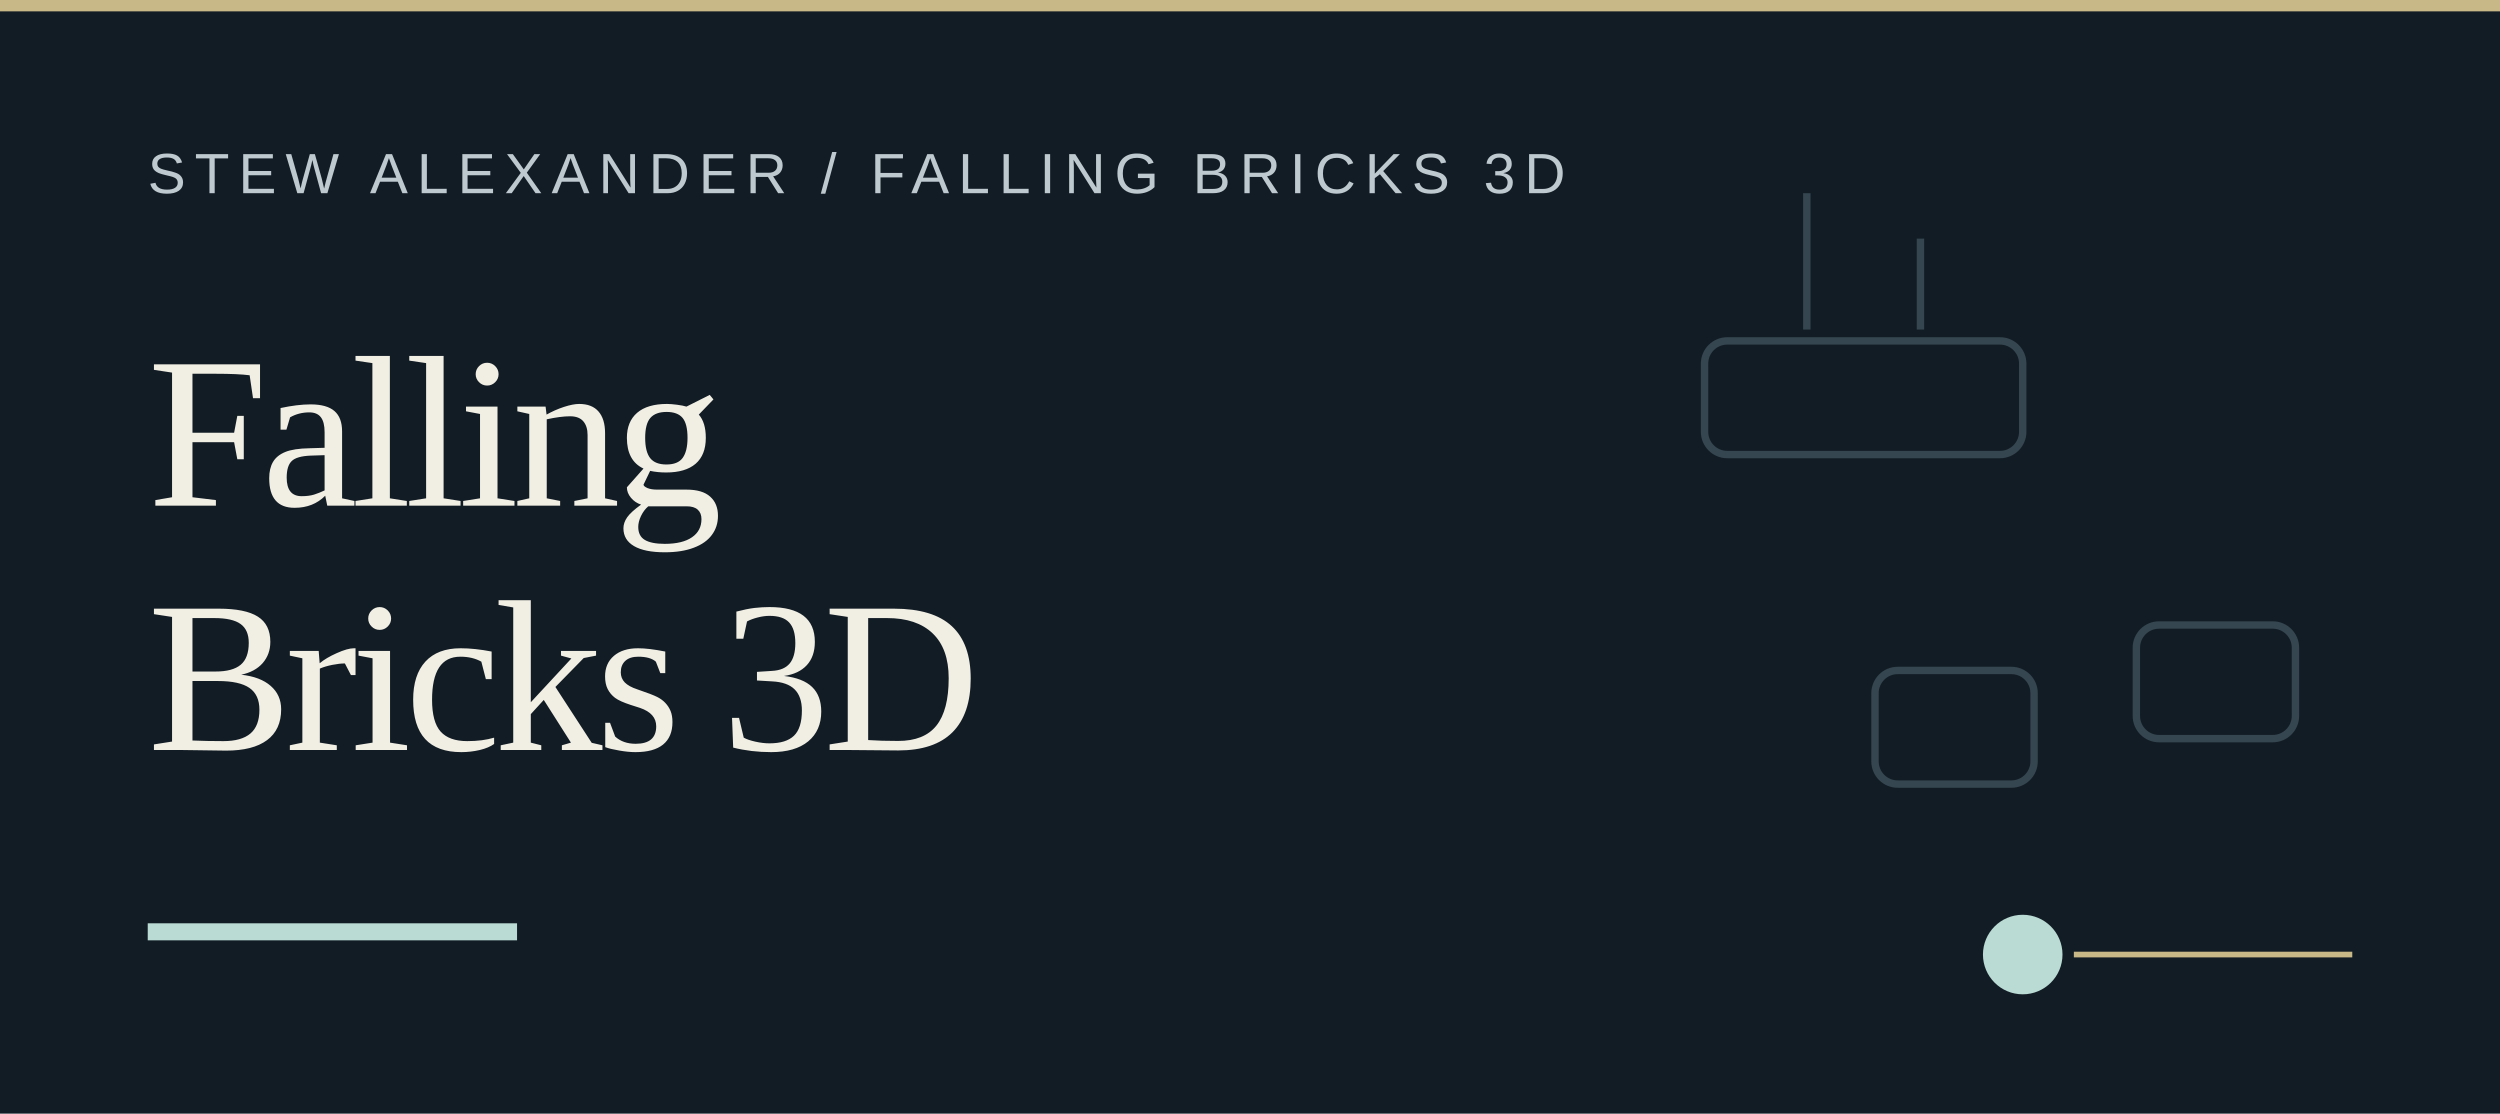
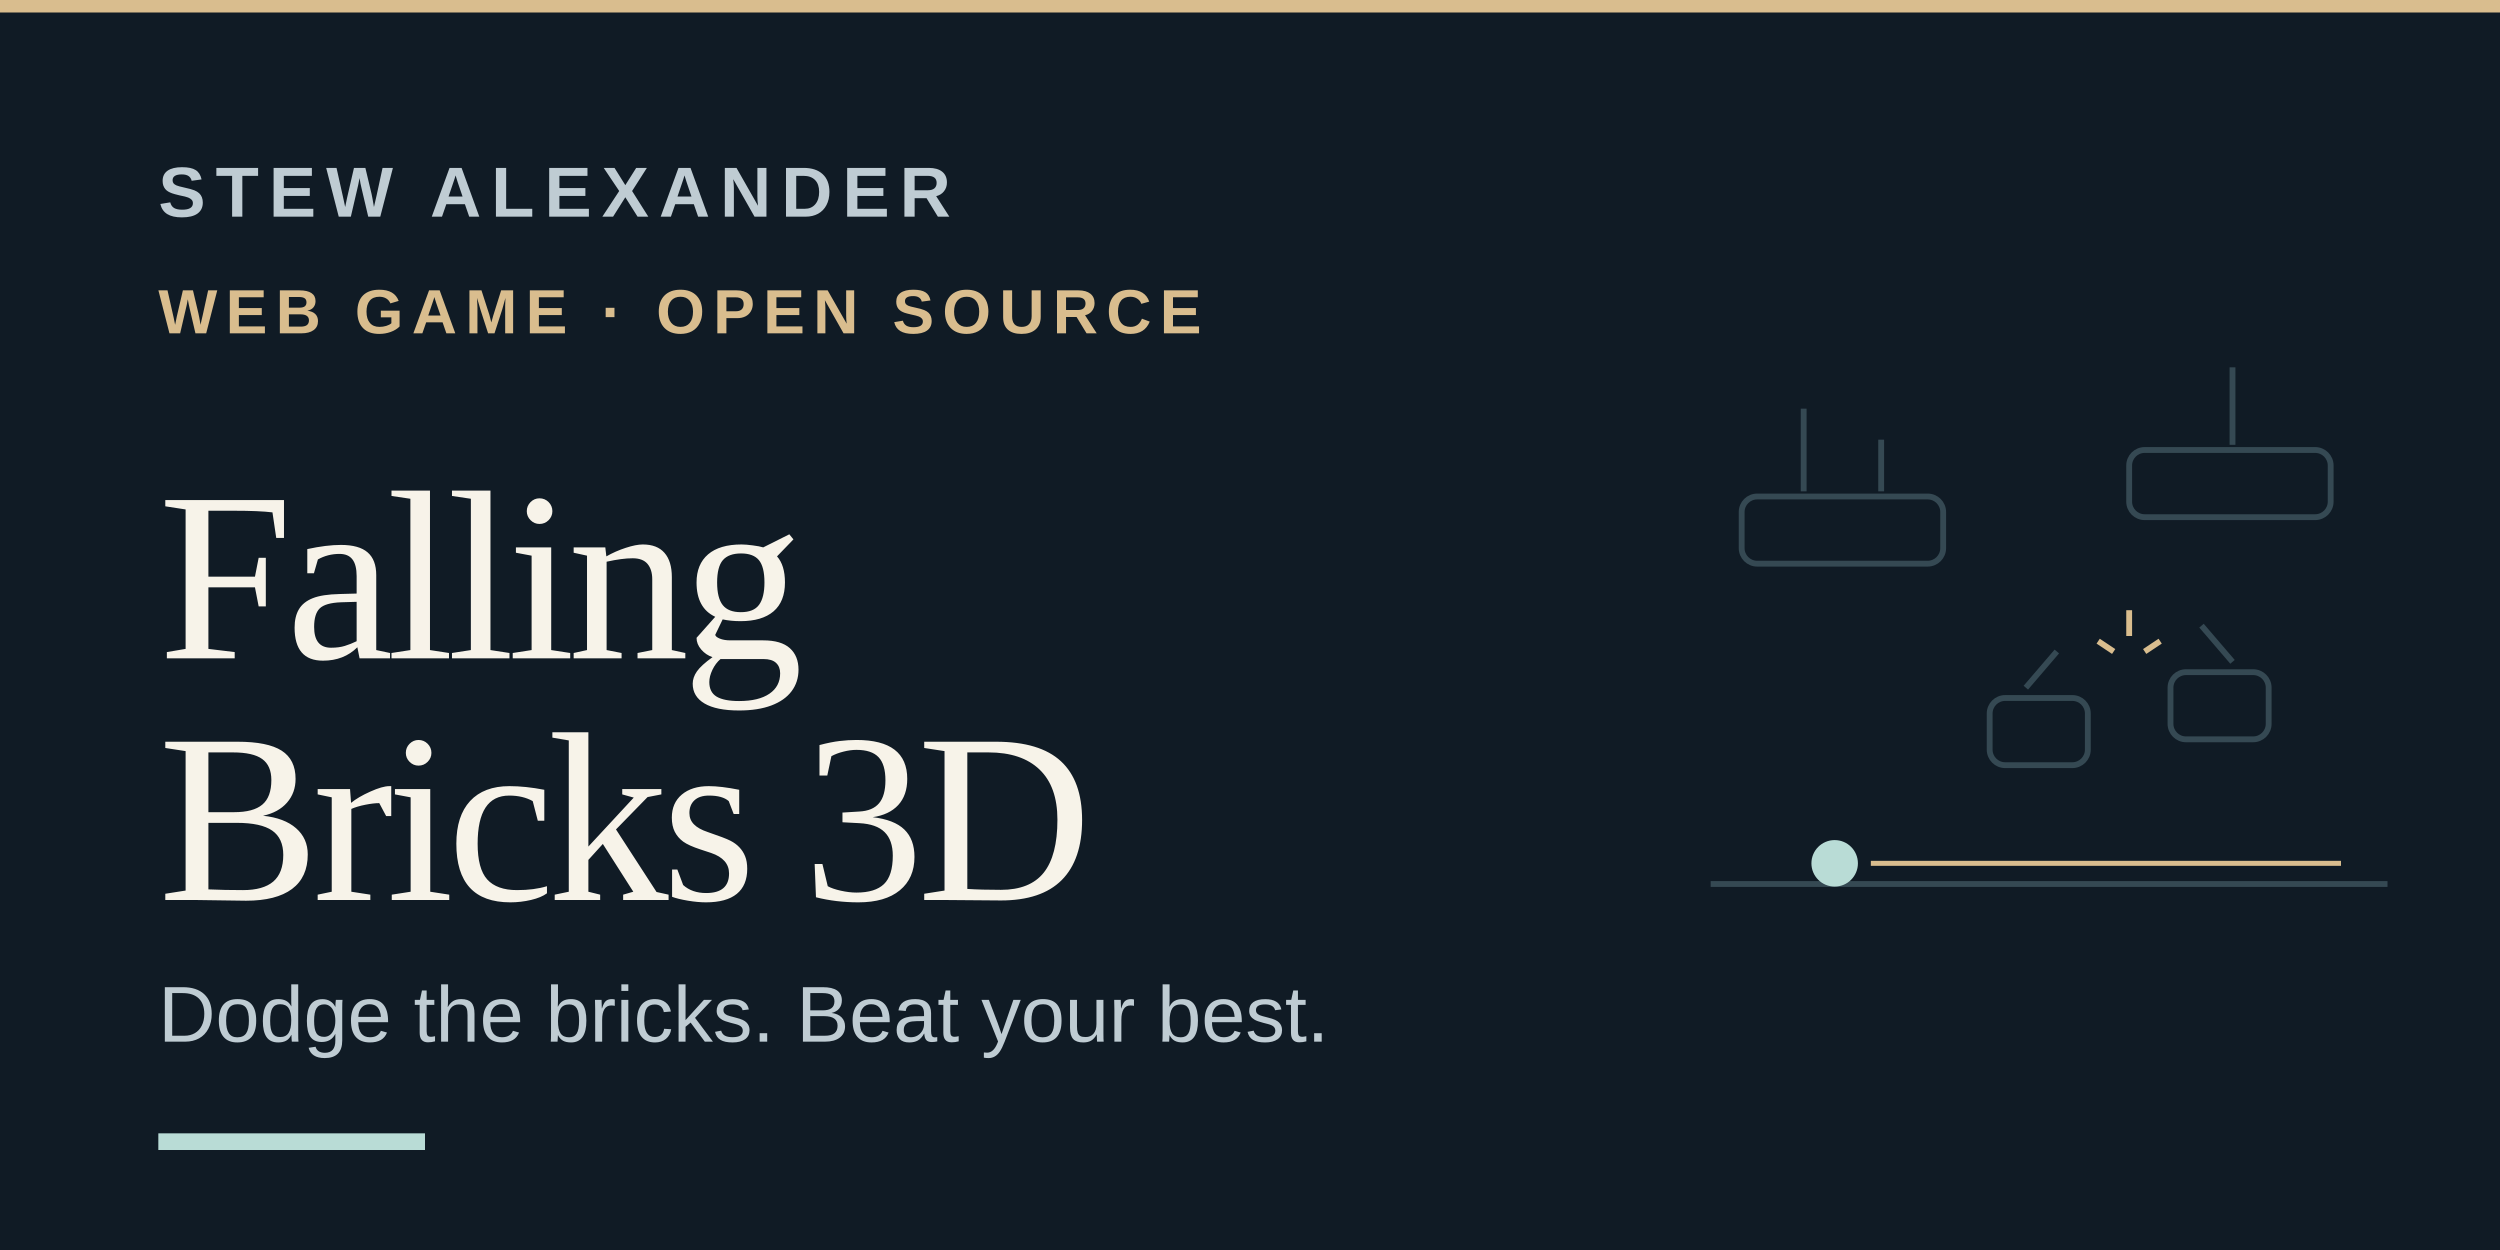
- <svg xmlns="http://www.w3.org/2000/svg" width="440" height="196" viewBox="0 0 440 196" role="img" aria-labelledby="title desc">
-   <rect width="440" height="196" fill="#121c25" />
-   <path d="M0 1H440" stroke="#c9b887" stroke-width="2" />
-   <text x="26" y="34" fill="#bdc9cf" font-family="Arial, sans-serif" font-size="10" letter-spacing="1.6">STEW ALEXANDER / FALLING BRICKS 3D</text>
-   <g fill="#f1eee4" font-family="Georgia, 'Times New Roman', serif" font-size="38" letter-spacing="-1.1">
-     <text x="26" y="89">Falling</text>
-     <text x="26" y="132">Bricks 3D</text>
+ <svg xmlns="http://www.w3.org/2000/svg" width="600" height="300" viewBox="0 0 600 300" role="img" aria-label="Falling Bricks 3D. Stew Alexander. A web game, open source, nothing to install.">
+   <rect width="600" height="300" fill="#101b25" />
+   <path d="M0 1.5H600" stroke="#d9bd8e" stroke-width="3" />
+   <text x="38" y="52" fill="#bfccd3" font-family="Arial, Helvetica, sans-serif" font-size="17" font-weight="bold" letter-spacing="2.4">STEW ALEXANDER</text>
+   <text x="38" y="80" fill="#d9bd8e" font-family="Arial, Helvetica, sans-serif" font-size="15" font-weight="bold" letter-spacing="2">WEB GAME · OPEN SOURCE</text>
+   <g fill="#f7f3e9" font-family="Georgia, 'Times New Roman', serif" font-size="58" letter-spacing="-1.6">
+     <text x="38" y="158">Falling</text>
+     <text x="38" y="216">Bricks 3D</text>
  </g>
-   <path d="M26 164H91" stroke="#badbd4" stroke-width="3" />
-   <g fill="none" stroke="#354650" stroke-width="1.3">
-     <rect x="300" y="60" width="56" height="20" rx="4" />
-     <path d="M318 34V58M338 42V58" />
-     <rect x="330" y="118" width="28" height="20" rx="4" />
-     <rect x="376" y="110" width="28" height="20" rx="4" />
+   <text x="38" y="250" fill="#bfccd3" font-family="Arial, Helvetica, sans-serif" font-size="19">Dodge the bricks. Beat your best.</text>
+   <path d="M38 274H102" stroke="#b9dcd6" stroke-width="4" />
+   <g transform="translate(418 108) scale(0.62)" fill="none" stroke="#354953" stroke-width="2.26">
+     <rect x="0" y="18" width="78" height="26" rx="6" />
+     <rect x="150" y="0" width="78" height="26" rx="6" />
+     <rect x="96" y="96" width="38" height="26" rx="6" />
+     <rect x="166" y="86" width="38" height="26" rx="6" />
+     <path d="M24-16V16M54-4V16M190-32V-2" />
+     <path d="M122 78L110 92M178 68L190 82" />
+     <path d="M-12 168H250" />
  </g>
-   <circle cx="356" cy="168" r="7" fill="#badbd4" />
-   <path d="M365 168H414" stroke="#c9b887" />
+   <g transform="translate(418 108) scale(0.62)" fill="none" stroke="#d9bd8e" stroke-width="2.26">
+     <path d="M150 62V72M138 74L144 78M162 74L156 78" />
+   </g>
+   <g transform="translate(418 108) scale(0.62)">
+     <circle cx="36" cy="160" r="9" fill="#b9dcd6" />
+     <path d="M50 160H232" stroke="#d9bd8e" stroke-width="1.94" fill="none" />
+   </g>
</svg>
